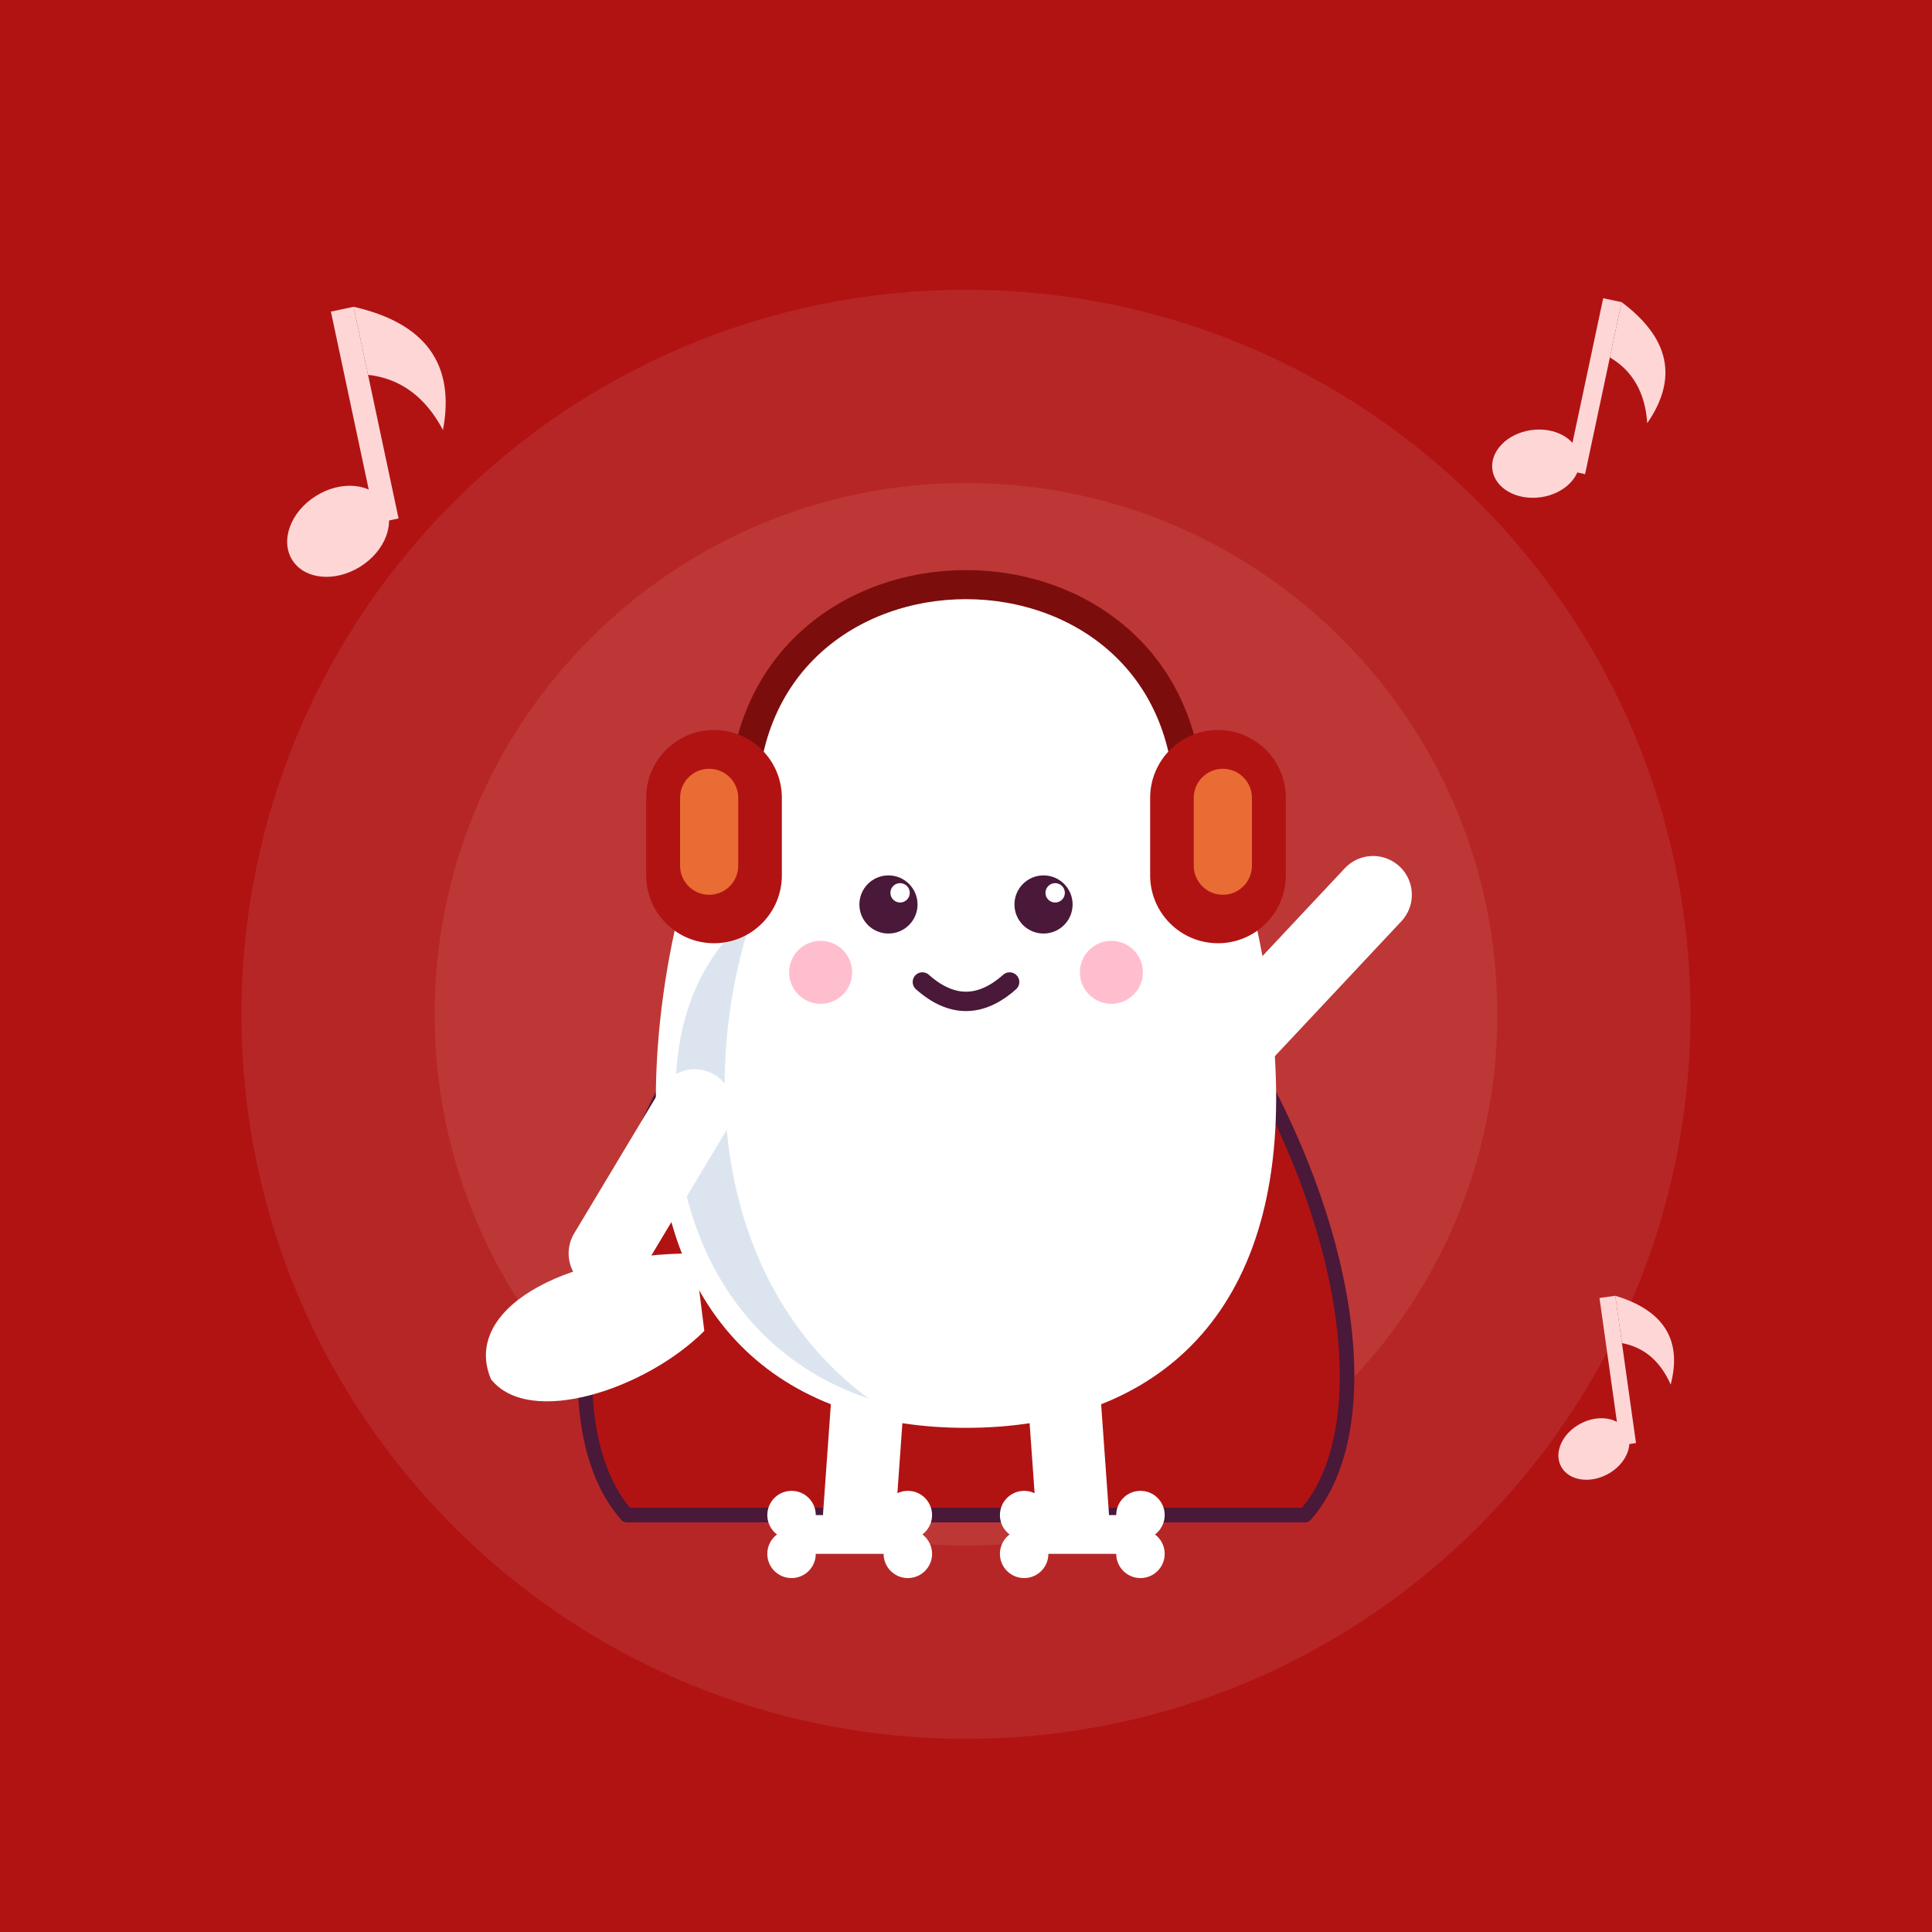
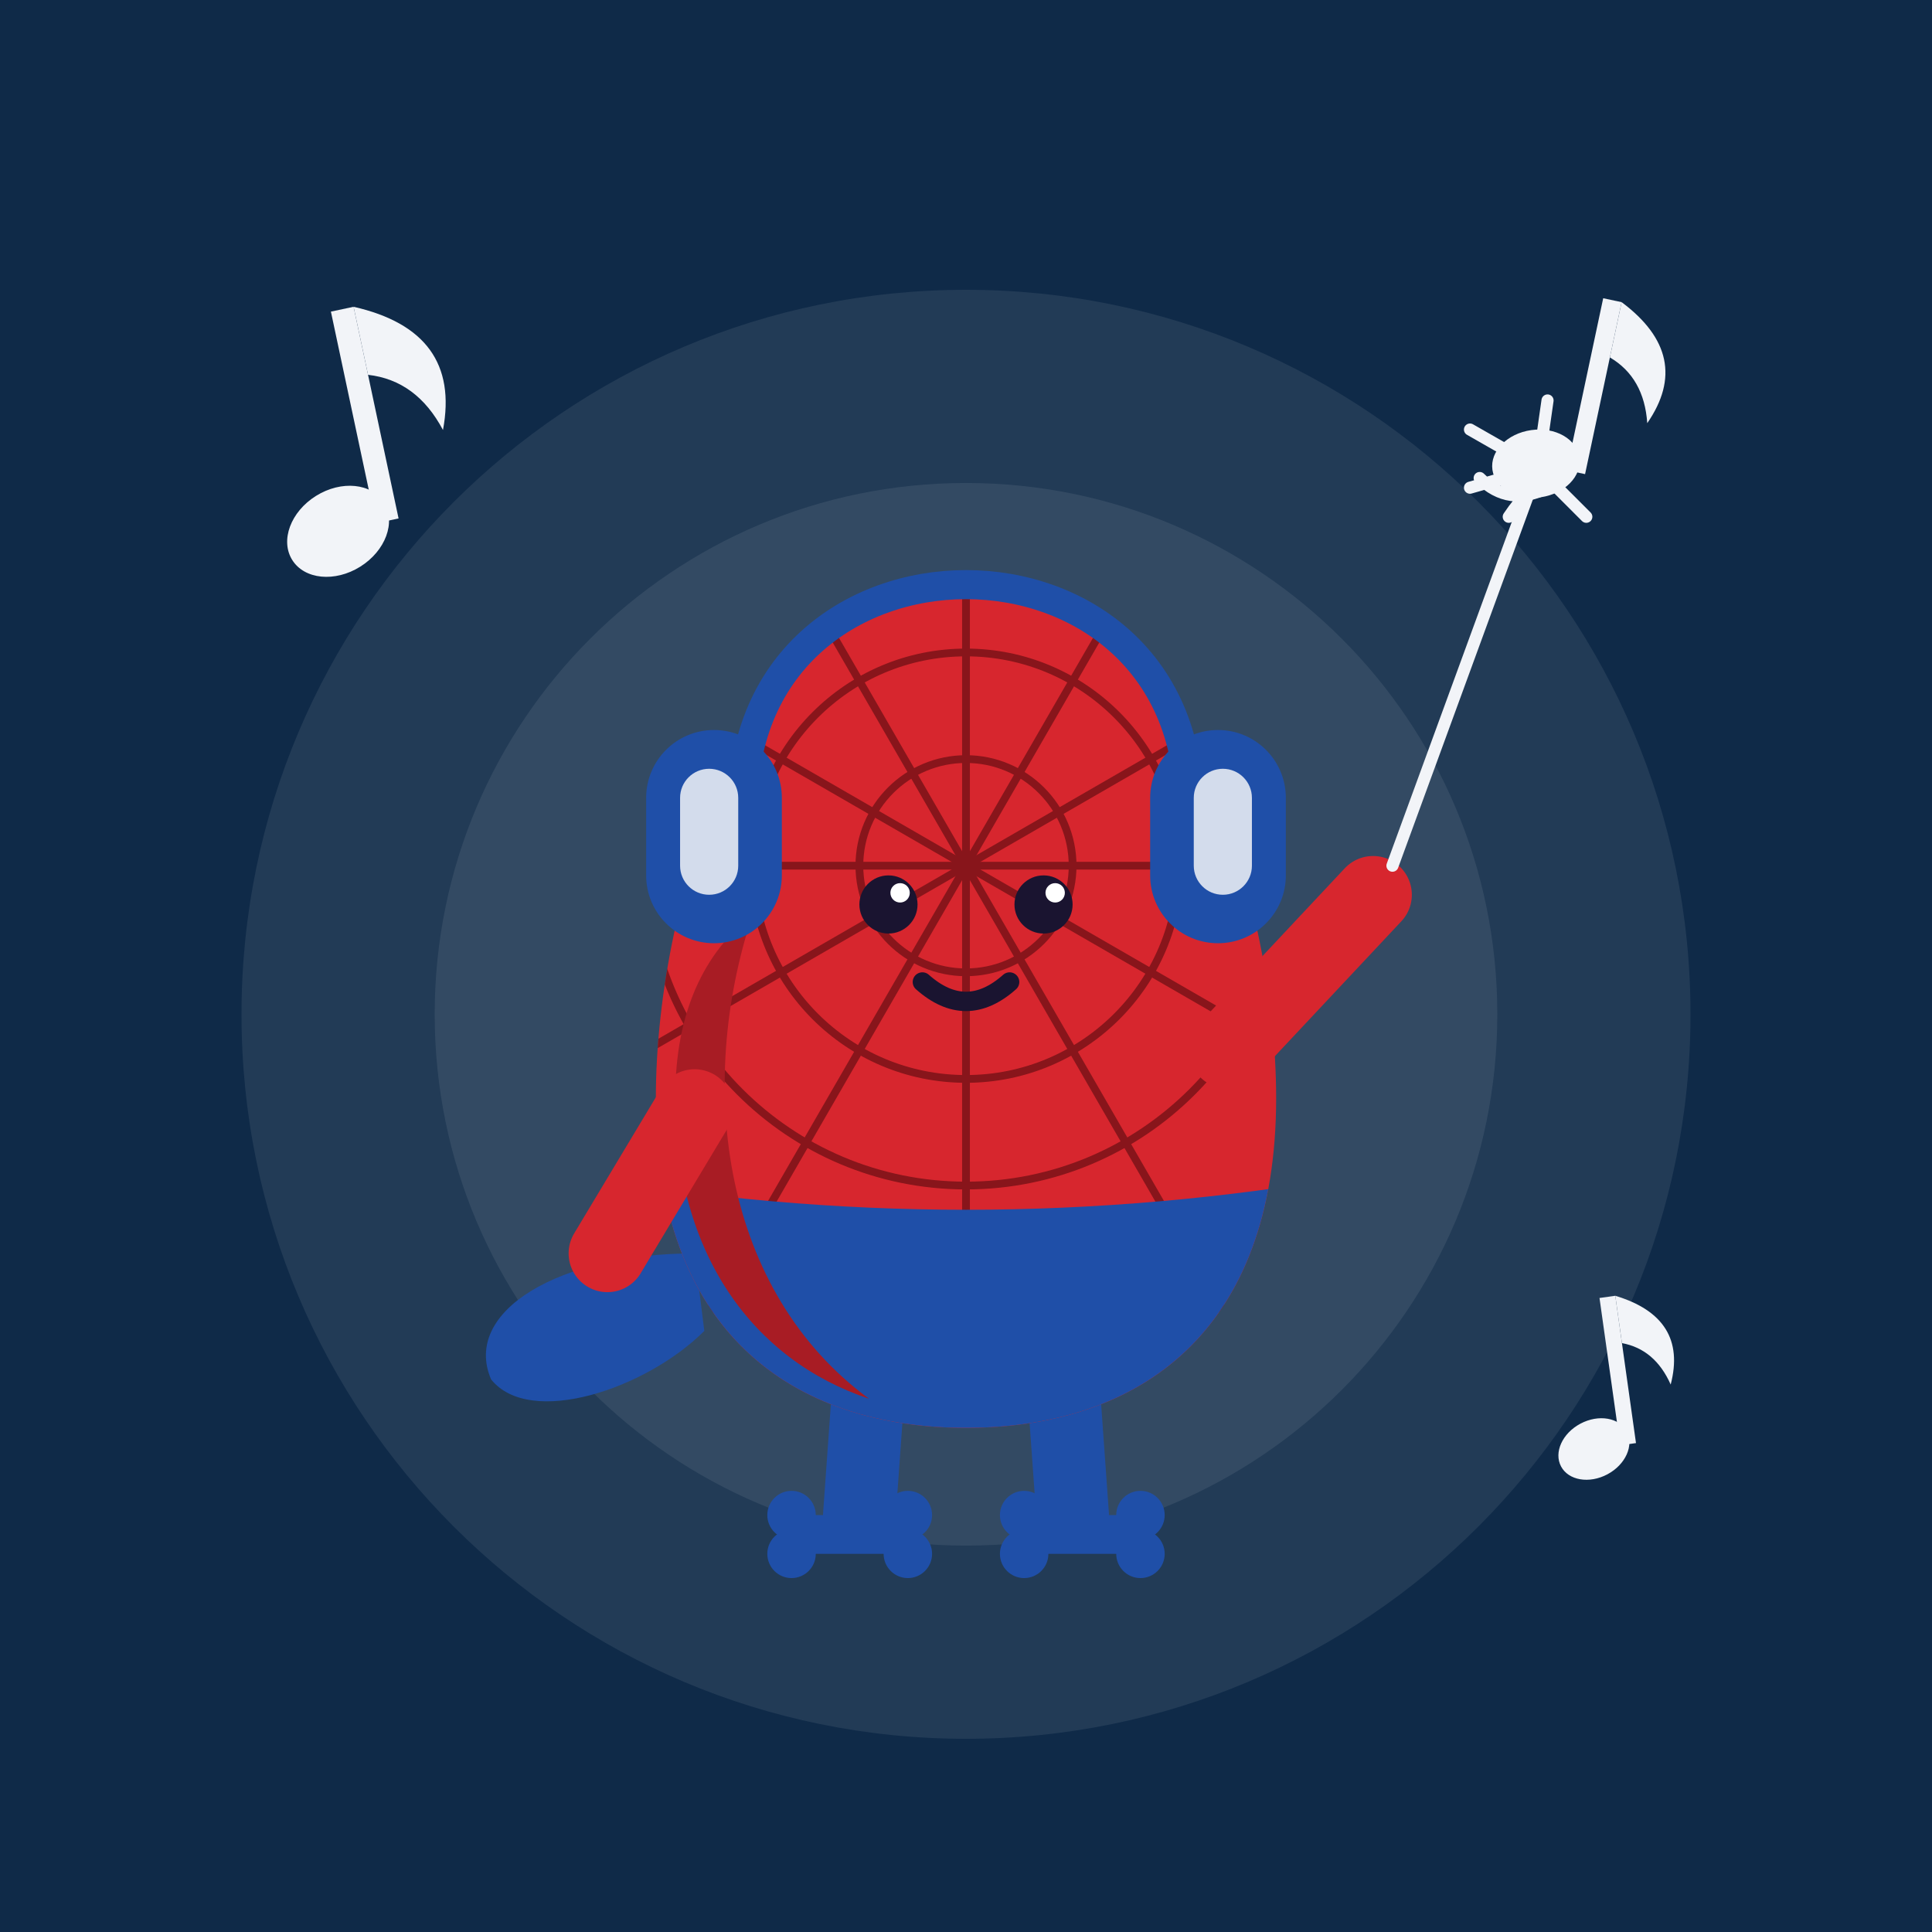
<svg xmlns="http://www.w3.org/2000/svg" viewBox="0 0 400 400" width="400" height="400">
-   <rect width="400" height="400" fill="#B11313" />
+   <rect width="400" height="400" fill="#0F2A48" />
  <circle cx="200" cy="210" r="150" fill="#FFFFFF" opacity=".08" />
  <circle cx="200" cy="210" r="110" fill="#FFFFFF" opacity=".08" />
-   <g transform="translate(70 110) rotate(-12) scale(1.6)" fill="#FFD6D6">
+   <g transform="translate(70 110) rotate(-12) scale(1.6)" fill="#F2F4F8">
    <ellipse cx="0" cy="0" rx="7" ry="5.4" transform="rotate(-20)" />
    <rect x="5" y="-28" width="3" height="28" />
    <path d="M8-28q13 6 8 18q-2-7-8-9z" />
  </g>
-   <g transform="translate(318 96) rotate(12) scale(1.3)" fill="#FFD6D6">
+   <g transform="translate(318 96) rotate(12) scale(1.3)" fill="#F2F4F8">
    <ellipse cx="0" cy="0" rx="7" ry="5.4" transform="rotate(-20)" />
    <rect x="5" y="-28" width="3" height="28" />
    <path d="M8-28q13 6 8 18q-2-7-8-9z" />
  </g>
-   <g transform="translate(330 300) rotate(-8) scale(1.1)" fill="#FFD6D6">
+   <g transform="translate(330 300) rotate(-8) scale(1.1)" fill="#F2F4F8">
    <ellipse cx="0" cy="0" rx="7" ry="5.4" transform="rotate(-20)" />
    <rect x="5" y="-28" width="3" height="28" />
    <path d="M8-28q13 6 8 18q-2-7-8-9z" />
  </g>
  <svg x="60" y="60" width="280" height="280" viewBox="0 0 240 240">
    <g transform="translate(120 128) scale(.86)">
-       <path d="M-50-4C-80 40-86 86-70 104H70C86 86 80 40 50-4Z" fill="#B11313" stroke="#4A1838" stroke-width="3" stroke-linejoin="round" />
-       <path d="M-56 50C-84 50-104 62-98 76C-90 86-66 78-54 66Z" fill="#FFFFFF" />
-       <path d="M-20 76L-22 104" stroke="#FFFFFF" stroke-width="15" stroke-linecap="round" fill="none" />
-       <path d="M20 76L22 104" stroke="#FFFFFF" stroke-width="15" stroke-linecap="round" fill="none" />
-       <g transform="translate(-24 108)">
-         <circle cx="-12" cy="-4" r="5" fill="#FFFFFF" />
-         <circle cx="-12" cy="4" r="5" fill="#FFFFFF" />
-         <circle cx="12" cy="-4" r="5" fill="#FFFFFF" />
-         <circle cx="12" cy="4" r="5" fill="#FFFFFF" />
-         <rect x="-12" y="-4" width="24" height="8" fill="#FFFFFF" />
+       <path d="M-56 50C-84 50-104 62-98 76C-90 86-66 78-54 66Z" fill="#1F4FA8" />
+       <path d="M-20 76L-22 104" stroke="#1F4FA8" stroke-width="15" stroke-linecap="round" fill="none" />
+       <path d="M20 76L22 104" stroke="#1F4FA8" stroke-width="15" stroke-linecap="round" fill="none" />
+       <g transform="translate(-24 108)" fill="#1F4FA8">
+         <circle cx="-12" cy="-4" r="5" />
+         <circle cx="-12" cy="4" r="5" />
+         <circle cx="12" cy="-4" r="5" />
+         <circle cx="12" cy="4" r="5" />
+         <rect x="-12" y="-4" width="24" height="8" />
      </g>
-       <g transform="translate(24 108)">
-         <circle cx="-12" cy="-4" r="5" fill="#FFFFFF" />
-         <circle cx="-12" cy="4" r="5" fill="#FFFFFF" />
-         <circle cx="12" cy="-4" r="5" fill="#FFFFFF" />
-         <circle cx="12" cy="4" r="5" fill="#FFFFFF" />
-         <rect x="-12" y="-4" width="24" height="8" fill="#FFFFFF" />
+       <g transform="translate(24 108)" fill="#1F4FA8">
+         <circle cx="-12" cy="-4" r="5" />
+         <circle cx="-12" cy="4" r="5" />
+         <circle cx="12" cy="-4" r="5" />
+         <circle cx="12" cy="4" r="5" />
+         <rect x="-12" y="-4" width="24" height="8" />
      </g>
-       <path d="M0-88C44-88 64-24 64 18C64 66 36 86 0 86C-36 86-64 66-64 18C-64-24-44-88 0-88Z" fill="#FFFFFF" />
-       <path d="M-44-20C-56 16-50 58-20 80C-44 72-60 50-60 18C-60 0-54-12-44-20Z" fill="#DCE5EF" />
-       <path d="M-56 20L-74 50" stroke="#FFFFFF" stroke-width="16" stroke-linecap="round" fill="none" />
-       <path d="M54 8L84 -24" stroke="#FFFFFF" stroke-width="16" stroke-linecap="round" fill="none" />
-       <circle cx="-16" cy="-22" r="6" fill="#4A1838" />
-       <circle cx="16" cy="-22" r="6" fill="#4A1838" />
+       <defs>
+         <clipPath id="mbc">
+           <path d="M0-88C44-88 64-24 64 18C64 66 36 86 0 86C-36 86-64 66-64 18C-64-24-44-88 0-88Z" />
+         </clipPath>
+       </defs>
+       <path d="M0-88C44-88 64-24 64 18C64 66 36 86 0 86C-36 86-64 66-64 18C-64-24-44-88 0-88Z" fill="#D7262E" />
+       <g clip-path="url(#mbc)">
+         <g stroke="#6E0F14" stroke-width="1.6" fill="none" opacity=".75">
+           <path d="M0-30L110.0 -30.0" />
+           <path d="M0-30L95.3 25.0" />
+           <path d="M0-30L55.0 65.3" />
+           <path d="M0-30L0.0 80.0" />
+           <path d="M0-30L-55.0 65.3" />
+           <path d="M0-30L-95.3 25.0" />
+           <path d="M0-30L-110.0 -30.0" />
+           <path d="M0-30L-95.3 -85.0" />
+           <path d="M0-30L-55.0 -125.3" />
+           <path d="M0-30L-0.0 -140.0" />
+           <path d="M0-30L55.0 -125.3" />
+           <path d="M0-30L95.3 -85.0" />
+           <circle cx="0" cy="-30" r="22" />
+           <circle cx="0" cy="-30" r="44" />
+           <circle cx="0" cy="-30" r="66" />
+         </g>
+         <path d="M-80 34Q0 48 80 34V120H-80Z" fill="#1F4FA8" />
+         <path d="M-44-20C-56 16-50 58-20 80C-44 72-60 50-60 18C-60 0-54-12-44-20Z" fill="#A81C24" />
+       </g>
+       <path d="M-56 20L-74 50" stroke="#D7262E" stroke-width="16" stroke-linecap="round" fill="none" />
+       <path d="M54 8L84 -24" stroke="#D7262E" stroke-width="16" stroke-linecap="round" fill="none" />
+       <circle cx="-16" cy="-22" r="6" fill="#1A1430" />
+       <circle cx="16" cy="-22" r="6" fill="#1A1430" />
      <circle cx="-13.6" cy="-24.4" r="2" fill="#FFF" />
      <circle cx="18.4" cy="-24.4" r="2" fill="#FFF" />
-       <path d="M-9-6q9 8 18 0" fill="none" stroke="#4A1838" stroke-width="4" stroke-linecap="round" />
-       <circle cx="-30" cy="-8" r="6.5" fill="#FFB3C6" opacity=".85" />
-       <circle cx="30" cy="-8" r="6.5" fill="#FFB3C6" opacity=".85" />
-       <path d="M-46-40C-48-104 48-104 46-40" fill="none" stroke="#7c0d0d" stroke-width="6" stroke-linecap="round" />
-       <rect x="-66" y="-58" width="28" height="44" rx="14" fill="#B11313" />
-       <rect x="-59" y="-50" width="12" height="26" rx="6" fill="#F47B3B" opacity=".85" />
-       <rect x="38" y="-58" width="28" height="44" rx="14" fill="#B11313" />
-       <rect x="47" y="-50" width="12" height="26" rx="6" fill="#F47B3B" opacity=".85" />
+       <path d="M-9-6q9 8 18 0" fill="none" stroke="#1A1430" stroke-width="4" stroke-linecap="round" />
+       <path d="M-46-40C-48-104 48-104 46-40" fill="none" stroke="#1F4FA8" stroke-width="6" stroke-linecap="round" />
+       <rect x="-66" y="-58" width="28" height="44" rx="14" fill="#1F4FA8" />
+       <rect x="-59" y="-50" width="12" height="26" rx="6" fill="#F2F4F8" opacity=".85" />
+       <rect x="38" y="-58" width="28" height="44" rx="14" fill="#1F4FA8" />
+       <rect x="47" y="-50" width="12" height="26" rx="6" fill="#F2F4F8" opacity=".85" />
+       <g stroke="#F2F4F8" stroke-width="2.5" fill="none" stroke-linecap="round">
+         <path d="M88-30L118-112" />
+         <path d="M118-112l-14 4M118-112l10 10M118-112l2 -14M118-112l-14 -8" />
+         <path d="M106-110q6 6 14 2M112-102q4-6 10-10" />
+       </g>
    </g>
  </svg>
</svg>
